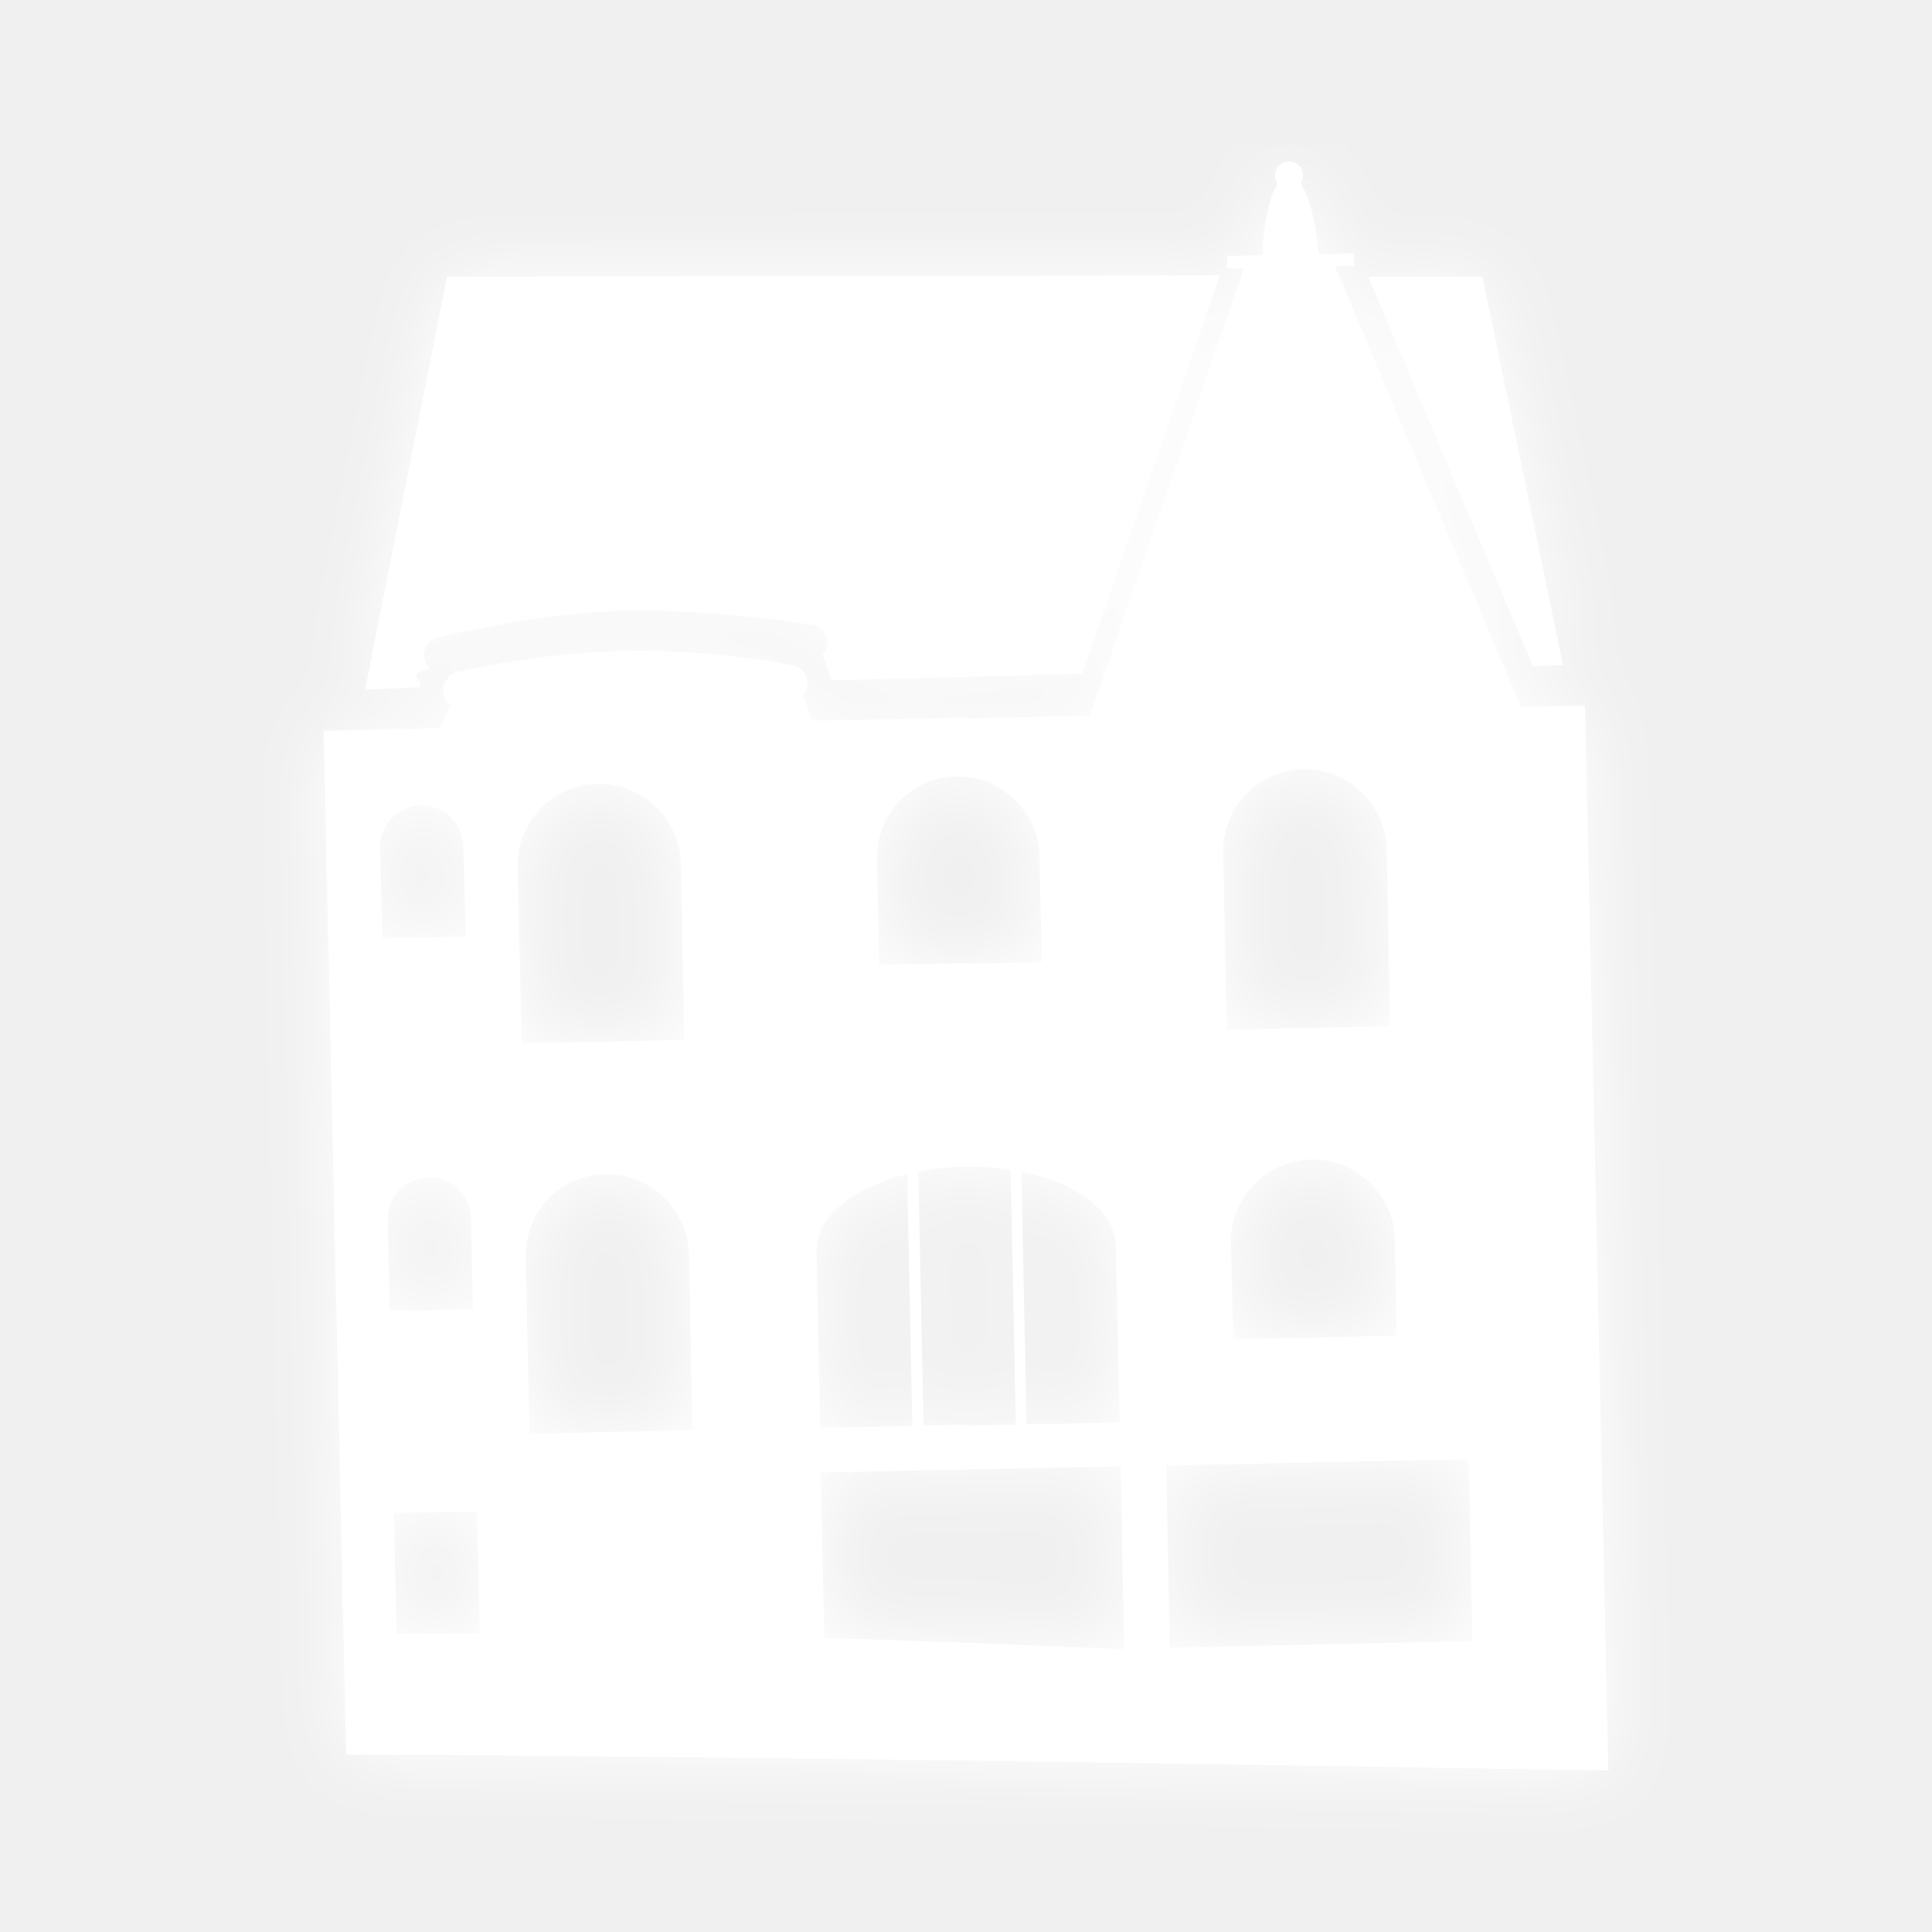
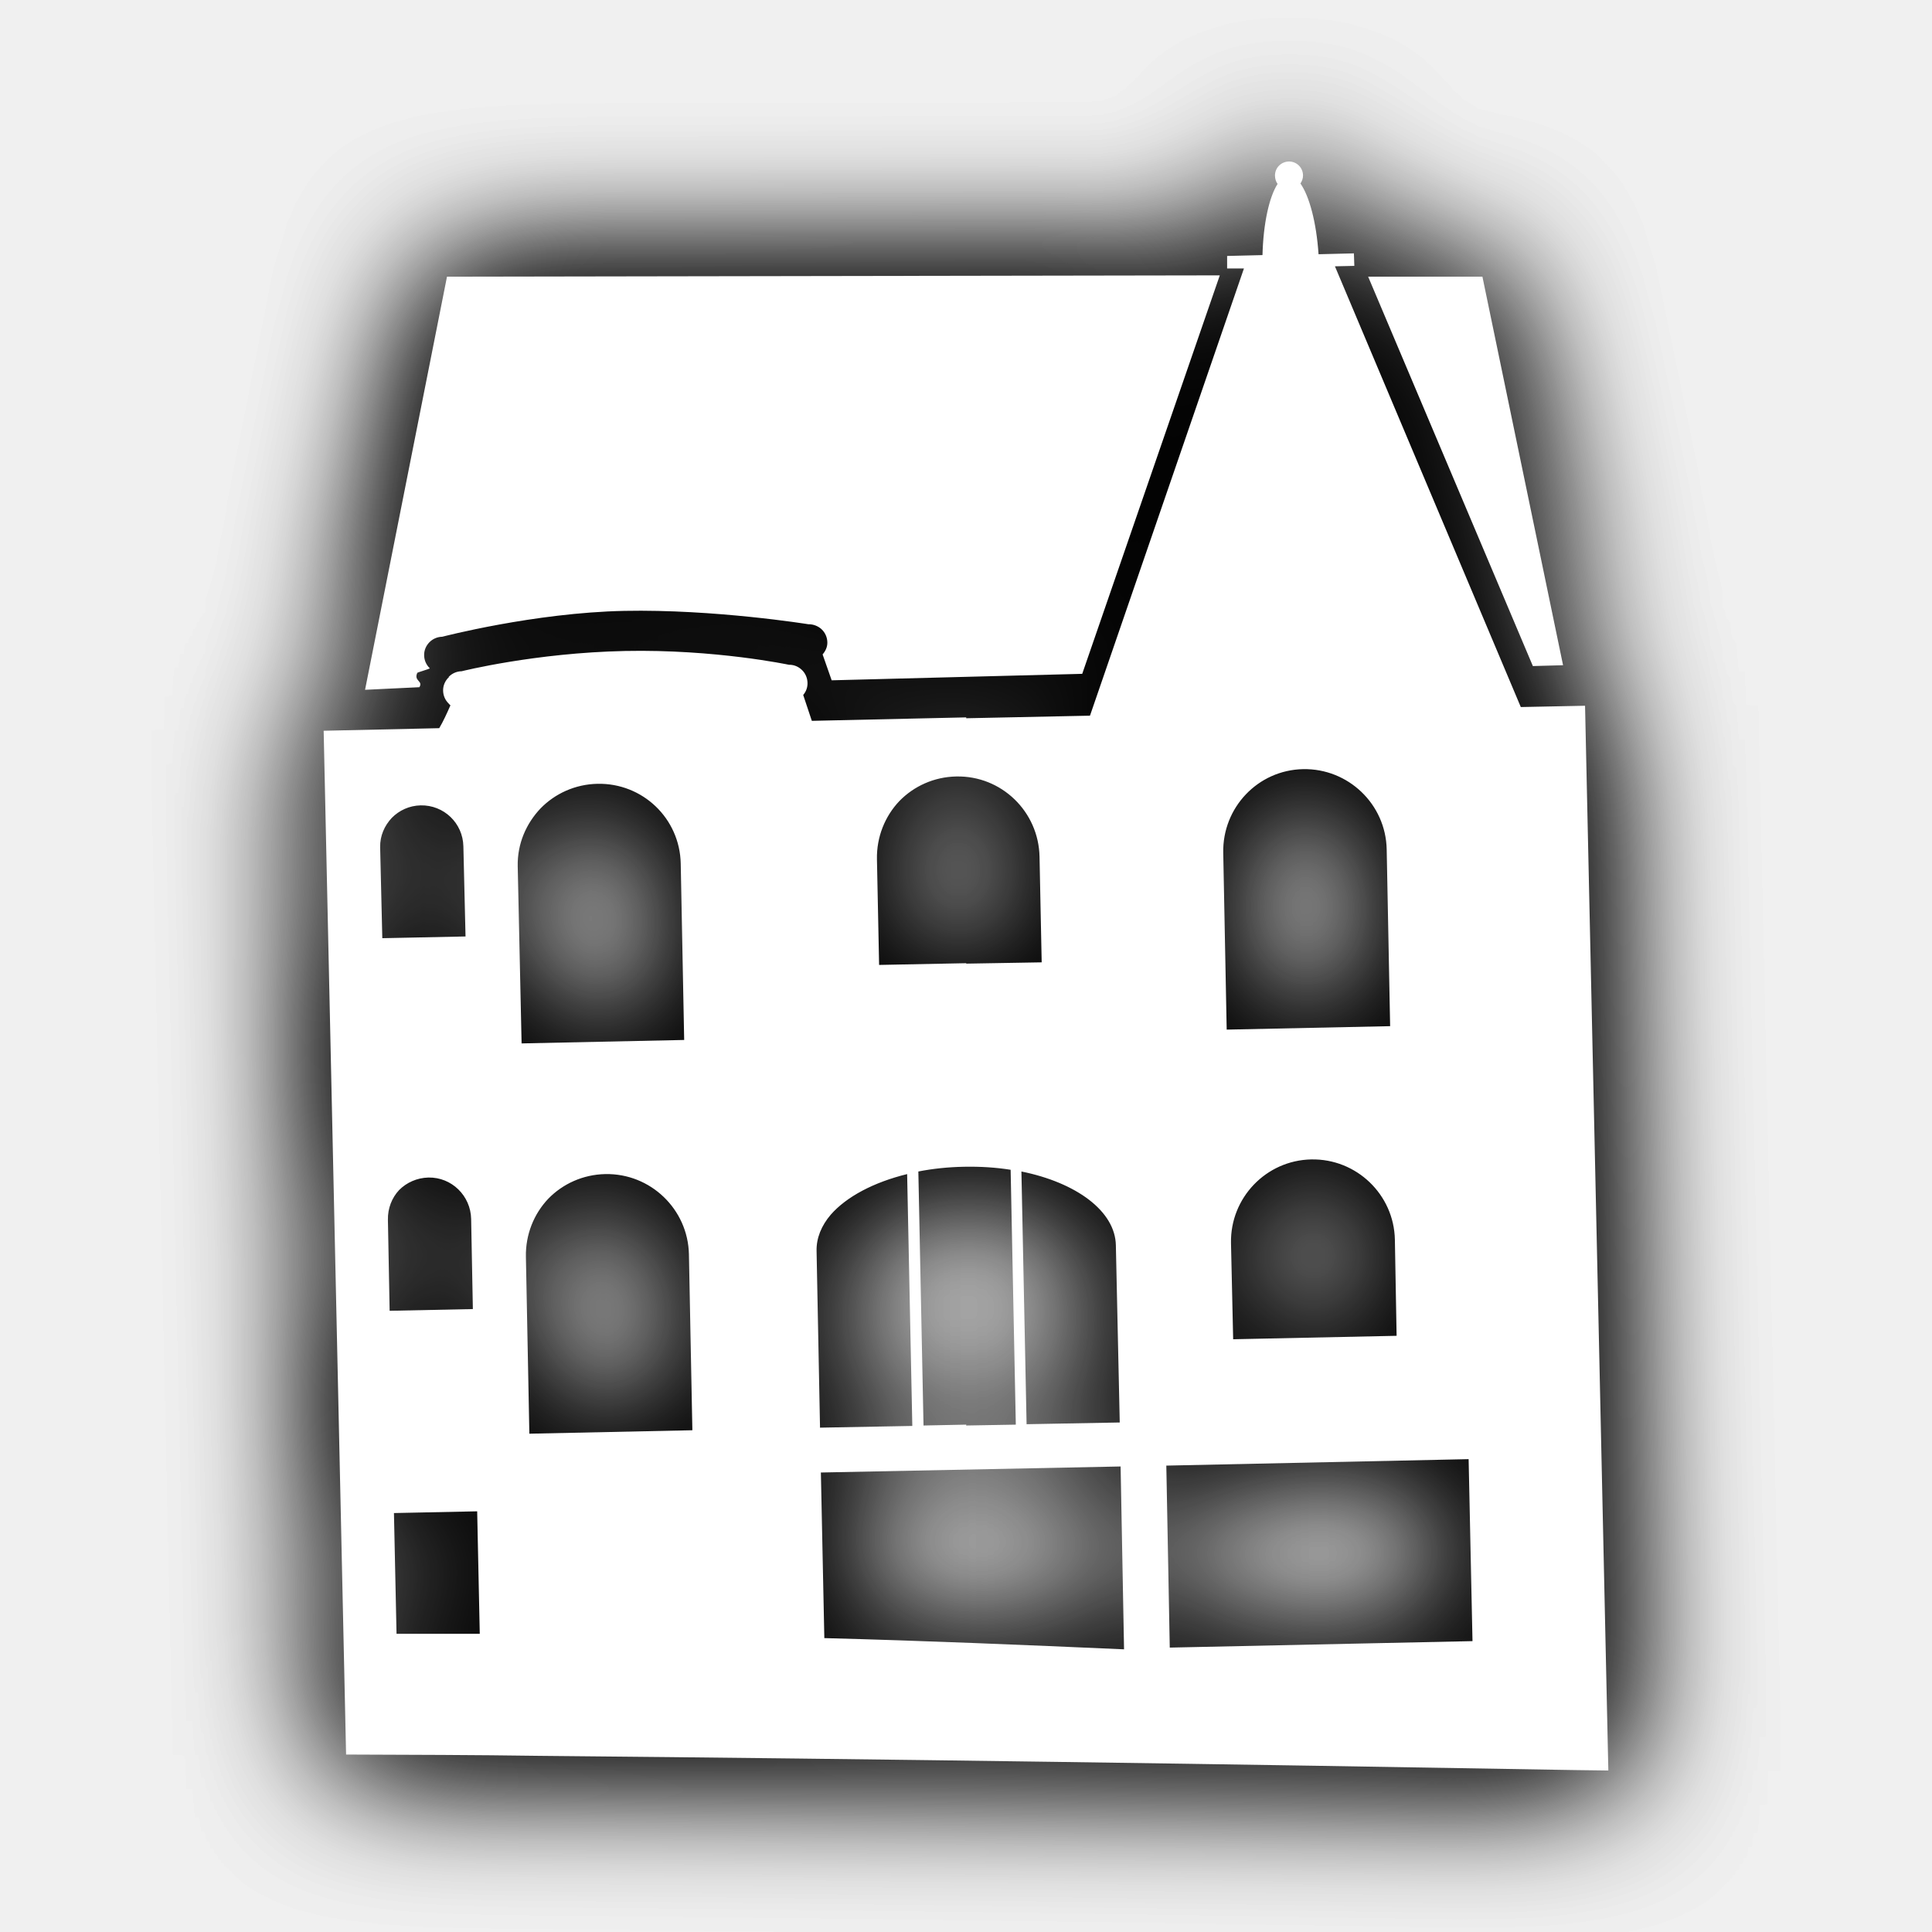
<svg xmlns="http://www.w3.org/2000/svg" id="svg3570" version="1.1" width="140" height="140" xml:space="preserve">
  <defs id="defs3574">
    <clipPath clipPathUnits="userSpaceOnUse" id="clipPath3584">
      <path d="m 0,0 595.276,0 0,841.89 L 0,841.89 0,0 z" id="path3586" />
    </clipPath>
    <clipPath clipPathUnits="userSpaceOnUse" id="clipPath3592">
      <path d="m 301.348,423.846 173.564,0 0,-15.36 -173.564,0 0,15.36 z" id="path3594" />
    </clipPath>
    <clipPath clipPathUnits="userSpaceOnUse" id="clipPath3696">
      <path d="m 139.016,566.548 242.14,0 0,-98.261 -242.14,0 0,98.261 z" id="path3698" />
    </clipPath>
    <filter id="filter3801">
      <feGaussianBlur stdDeviation="2.621" id="feGaussianBlur3803" />
    </filter>
+     <filter id="filter3784" x="-0.135" width="1.27" y="-0.108" height="1.216">
+       <feGaussianBlur stdDeviation="5.242" id="feGaussianBlur3786" />
+     </filter>
  </defs>
  <g id="g3578" transform="matrix(1.25,0,0,-1.25,-299.2982,720.3412)">
-     <g id="g3692" transform="translate(10.7625,1.362396)">
-       <g id="g3694" />
-       <g id="g3700">
-         <g clip-path="url(#clipPath3696)" id="g3702">
-           <g transform="translate(380.1558,471.6768)" id="g3704">
-             <path id="path3783" transform="matrix(0.8,0,0,-0.8,-266.7922,101.8712)" d="m 237.531,10 c -0.565,0.014 -1.011,0.468 -1,1.031 0.002,0.22 0.069,0.43 0.188,0.594 -0.603,0.93 -1.035,2.854 -1.094,5.156 l -2.562,0.062 0,0.906 1.219,0 -11.156,32.406 -8.969,0.188 0,-0.062 -11.188,0.25 -0.625,-1.875 c 0.205,-0.24 0.319,-0.536 0.312,-0.875 -0.009,-0.366 -0.16,-0.704 -0.406,-0.938 -0.245,-0.236 -0.571,-0.384 -0.938,-0.375 0,0 -5.335,-1.133 -11.875,-1 -6.54,0.135 -11.844,1.469 -11.844,1.469 -0.365,0.005 -0.703,0.161 -0.938,0.406 -0.013,0.013 0.011,0.049 0,0.062 -0.007,0.006 -0.024,-0.006 -0.031,0 -0.234,0.244 -0.383,0.573 -0.375,0.938 0.006,0.372 0.164,0.703 0.406,0.938 0.041,0.043 0.075,0.092 0.125,0.125 -0.253,0.574 -0.532,1.189 -0.812,1.656 l -8.375,0.188 1.625,74.188 c 4.656,0.018 9.311,0.025 13.969,0.094 25.006,0.226 50.023,0.599 75.062,1.031 0.813,0.014 1.625,0.017 2.438,0.031 L 259,49.438 l -4.656,0.094 -13.469,-31.938 1.406,-0.031 -0.031,-0.906 -2.562,0.062 c -0.152,-2.295 -0.669,-4.22 -1.312,-5.125 0.115,-0.17 0.193,-0.378 0.188,-0.594 -0.01,-0.568 -0.469,-1.011 -1.031,-1 z m -5,8.25 -56,0.094 -5.938,29.938 3.938,-0.188 c 0.287,-0.471 -0.419,-0.436 -0.156,-1.031 -0.05,-0.031 0.948,-0.3 0.906,-0.344 C 175.037,46.485 174.88,46.155 174.875,45.781 c -0.009,-0.364 0.141,-0.695 0.375,-0.938 0.235,-0.245 0.573,-0.4 0.938,-0.406 0,0 6.647,-1.739 13.188,-1.875 6.54,-0.131 13.344,0.969 13.344,0.969 0.366,-0.007 0.724,0.14 0.969,0.375 0.246,0.234 0.399,0.571 0.406,0.938 0.007,0.339 -0.139,0.635 -0.344,0.875 l 0.656,1.875 18.156,-0.469 z m 10.75,0.094 11.938,28.219 2.188,-0.062 -5.844,-28.156 z m -4.719,35.688 c 3.274,-0.066 5.997,2.536 6.062,5.812 l 0.25,12.812 -11.844,0.25 -0.25,-12.812 c -0.065,-3.275 2.509,-5.994 5.781,-6.062 z m -25.125,0.531 c 3.274,-0.069 5.964,2.54 6.031,5.812 l 0.156,7.656 -5.469,0.094 0,-0.031 -6.312,0.125 -0.156,-7.656 c -0.033,-1.625 0.588,-3.126 1.625,-4.219 1.048,-1.075 2.505,-1.75 4.125,-1.781 z m -26,0.531 c 3.274,-0.066 5.965,2.509 6.031,5.781 l 0.25,12.781 -11.781,0.25 -0.281,-12.844 c -0.033,-1.626 0.618,-3.095 1.656,-4.188 1.048,-1.074 2.505,-1.748 4.125,-1.781 z m -12.812,1.562 c 1.68,-0.033 3.058,1.286 3.094,2.969 l 0.156,6.531 -6.031,0.125 -0.156,-6.594 c -0.016,-0.829 0.319,-1.565 0.844,-2.125 0.537,-0.544 1.266,-0.889 2.094,-0.906 z m 64.531,25.656 c 3.274,-0.066 5.996,2.541 6.062,5.812 l 0.125,6.969 -11.844,0.25 -0.156,-6.969 c -0.066,-3.271 2.538,-5.996 5.812,-6.062 z M 214,82.844 c 1.175,-0.022 2.31,0.049 3.375,0.219 l 0.375,18.469 -3.594,0.062 0,-0.062 -3.094,0.062 -0.375,-18.406 c 1.041,-0.205 2.159,-0.323 3.312,-0.344 z m 4.156,0.344 c 3.976,0.804 6.795,2.869 6.844,5.344 l 0.281,12.844 -6.75,0.125 z M 188,83.375 c 3.274,-0.066 5.994,2.541 6.062,5.812 l 0.25,12.75 -11.812,0.25 -0.25,-12.812 c -0.034,-1.626 0.586,-3.126 1.625,-4.219 1.048,-1.074 2.506,-1.748 4.125,-1.781 z m 21.875,0 0.375,18.25 -6.688,0.125 -0.25,-12.812 c -0.019,-0.929 0.35,-1.829 1.031,-2.625 1.145,-1.302 3.104,-2.341 5.531,-2.938 z m -34.688,0.25 c 1.68,-0.033 3.059,1.319 3.094,3 l 0.125,6.531 -6.031,0.125 -0.125,-6.594 c -0.018,-0.828 0.287,-1.596 0.812,-2.156 0.537,-0.542 1.299,-0.887 2.125,-0.906 z m 75.375,20.406 0.281,13.188 -21.938,0.469 -0.25,-13.188 z m -25.219,0.531 0.25,13.25 c -7.242,-0.318 -14.47,-0.625 -21.719,-0.812 l -0.25,-12 z m -46.625,3.25 0.188,8.875 c -2.011,0 -4.02,-0.005 -6.031,0 l -0.188,-8.75 z" style="fill:#ffffff;fill-opacity:1;fill-rule:nonzero;stroke:none;filter:url(#filter3801)" />
-             <path style="fill:#ffffff;fill-opacity:1;fill-rule:nonzero;stroke:none" d="m 237.531,10 c -0.565,0.014 -1.011,0.468 -1,1.031 0.002,0.22 0.069,0.43 0.188,0.594 -0.603,0.93 -1.035,2.854 -1.094,5.156 l -2.562,0.062 0,0.906 1.219,0 -11.156,32.406 -8.969,0.188 0,-0.062 -11.188,0.25 -0.625,-1.875 c 0.205,-0.24 0.319,-0.536 0.312,-0.875 -0.009,-0.366 -0.16,-0.704 -0.406,-0.938 -0.245,-0.236 -0.571,-0.384 -0.938,-0.375 0,0 -5.335,-1.133 -11.875,-1 -6.54,0.135 -11.844,1.469 -11.844,1.469 -0.365,0.005 -0.703,0.161 -0.938,0.406 -0.013,0.013 0.011,0.049 0,0.062 -0.007,0.006 -0.024,-0.006 -0.031,0 -0.234,0.244 -0.383,0.573 -0.375,0.938 0.006,0.372 0.164,0.703 0.406,0.938 0.041,0.043 0.075,0.092 0.125,0.125 -0.253,0.574 -0.532,1.189 -0.812,1.656 l -8.375,0.188 1.625,74.188 c 4.656,0.018 9.311,0.025 13.969,0.094 25.006,0.226 50.023,0.599 75.062,1.031 0.813,0.014 1.625,0.017 2.438,0.031 L 259,49.438 l -4.656,0.094 -13.469,-31.938 1.406,-0.031 -0.031,-0.906 -2.562,0.062 c -0.152,-2.295 -0.669,-4.22 -1.312,-5.125 0.115,-0.17 0.193,-0.378 0.188,-0.594 -0.01,-0.568 -0.469,-1.011 -1.031,-1 z m -5,8.25 -56,0.094 -5.938,29.938 3.938,-0.188 c 0.287,-0.471 -0.419,-0.436 -0.156,-1.031 -0.05,-0.031 0.948,-0.3 0.906,-0.344 C 175.037,46.485 174.88,46.155 174.875,45.781 c -0.009,-0.364 0.141,-0.695 0.375,-0.938 0.235,-0.245 0.573,-0.4 0.938,-0.406 0,0 6.647,-1.739 13.188,-1.875 6.54,-0.131 13.344,0.969 13.344,0.969 0.366,-0.007 0.724,0.14 0.969,0.375 0.246,0.234 0.399,0.571 0.406,0.938 0.007,0.339 -0.139,0.635 -0.344,0.875 l 0.656,1.875 18.156,-0.469 z m 10.75,0.094 11.938,28.219 2.188,-0.062 -5.844,-28.156 z m -4.719,35.688 c 3.274,-0.066 5.997,2.536 6.062,5.812 l 0.25,12.812 -11.844,0.25 -0.25,-12.812 c -0.065,-3.275 2.509,-5.994 5.781,-6.062 z m -25.125,0.531 c 3.274,-0.069 5.964,2.54 6.031,5.812 l 0.156,7.656 -5.469,0.094 0,-0.031 -6.312,0.125 -0.156,-7.656 c -0.033,-1.625 0.588,-3.126 1.625,-4.219 1.048,-1.075 2.505,-1.75 4.125,-1.781 z m -26,0.531 c 3.274,-0.066 5.965,2.509 6.031,5.781 l 0.25,12.781 -11.781,0.25 -0.281,-12.844 c -0.033,-1.626 0.618,-3.095 1.656,-4.188 1.048,-1.074 2.505,-1.748 4.125,-1.781 z m -12.812,1.562 c 1.68,-0.033 3.058,1.286 3.094,2.969 l 0.156,6.531 -6.031,0.125 -0.156,-6.594 c -0.016,-0.829 0.319,-1.565 0.844,-2.125 0.537,-0.544 1.266,-0.889 2.094,-0.906 z m 64.531,25.656 c 3.274,-0.066 5.996,2.541 6.062,5.812 l 0.125,6.969 -11.844,0.25 -0.156,-6.969 c -0.066,-3.271 2.538,-5.996 5.812,-6.062 z M 214,82.844 c 1.175,-0.022 2.31,0.049 3.375,0.219 l 0.375,18.469 -3.594,0.062 0,-0.062 -3.094,0.062 -0.375,-18.406 c 1.041,-0.205 2.159,-0.323 3.312,-0.344 z m 4.156,0.344 c 3.976,0.804 6.795,2.869 6.844,5.344 l 0.281,12.844 -6.75,0.125 z M 188,83.375 c 3.274,-0.066 5.994,2.541 6.062,5.812 l 0.25,12.75 -11.812,0.25 -0.25,-12.812 c -0.034,-1.626 0.586,-3.126 1.625,-4.219 1.048,-1.074 2.506,-1.748 4.125,-1.781 z m 21.875,0 0.375,18.25 -6.688,0.125 -0.25,-12.812 c -0.019,-0.929 0.35,-1.829 1.031,-2.625 1.145,-1.302 3.104,-2.341 5.531,-2.938 z m -34.688,0.25 c 1.68,-0.033 3.059,1.319 3.094,3 l 0.125,6.531 -6.031,0.125 -0.125,-6.594 c -0.018,-0.828 0.287,-1.596 0.812,-2.156 0.537,-0.542 1.299,-0.887 2.125,-0.906 z m 75.375,20.406 0.281,13.188 -21.938,0.469 -0.25,-13.188 z m -25.219,0.531 0.25,13.25 c -7.242,-0.318 -14.47,-0.625 -21.719,-0.812 l -0.25,-12 z m -46.625,3.25 0.188,8.875 c -2.011,0 -4.02,-0.005 -6.031,0 l -0.188,-8.75 z" transform="matrix(0.8,0,0,-0.8,-266.7922,101.8712)" id="path3706" />
-           </g>
-         </g>
-       </g>
-     </g>
+     <path style="fill:#000000;fill-opacity:1;fill-rule:nonzero;stroke:none;filter:url(#filter3784)" d="m 237.531,10 c -0.565,0.014 -1.011,0.468 -1,1.031 0.002,0.22 0.069,0.43 0.188,0.594 -0.603,0.93 -1.035,2.854 -1.094,5.156 l -2.562,0.062 0,0.906 1.219,0 -11.156,32.406 -8.969,0.188 0,-0.062 -11.188,0.25 -0.625,-1.875 c 0.205,-0.24 0.319,-0.536 0.312,-0.875 -0.009,-0.366 -0.16,-0.704 -0.406,-0.938 -0.245,-0.236 -0.571,-0.384 -0.938,-0.375 0,0 -5.335,-1.133 -11.875,-1 -6.54,0.135 -11.844,1.469 -11.844,1.469 -0.365,0.005 -0.703,0.161 -0.938,0.406 -0.013,0.013 0.011,0.049 0,0.062 -0.007,0.006 -0.024,-0.006 -0.031,0 -0.234,0.244 -0.383,0.573 -0.375,0.938 0.006,0.372 0.164,0.703 0.406,0.938 0.041,0.043 0.075,0.092 0.125,0.125 -0.253,0.574 -0.532,1.189 -0.812,1.656 l -8.375,0.188 1.625,74.188 c 4.656,0.018 9.311,0.025 13.969,0.094 25.006,0.226 50.023,0.599 75.062,1.031 0.813,0.014 1.625,0.017 2.438,0.031 L 259,49.438 l -4.656,0.094 -13.469,-31.938 1.406,-0.031 -0.031,-0.906 -2.562,0.062 c -0.152,-2.295 -0.669,-4.22 -1.312,-5.125 0.115,-0.17 0.193,-0.378 0.188,-0.594 -0.01,-0.568 -0.469,-1.011 -1.031,-1 z m -5,8.25 -56,0.094 -5.938,29.938 3.938,-0.188 c 0.287,-0.471 -0.419,-0.436 -0.156,-1.031 -0.05,-0.031 0.948,-0.3 0.906,-0.344 C 175.037,46.485 174.88,46.155 174.875,45.781 c -0.009,-0.364 0.141,-0.695 0.375,-0.938 0.235,-0.245 0.573,-0.4 0.938,-0.406 0,0 6.647,-1.739 13.188,-1.875 6.54,-0.131 13.344,0.969 13.344,0.969 0.366,-0.007 0.724,0.14 0.969,0.375 0.246,0.234 0.399,0.571 0.406,0.938 0.007,0.339 -0.139,0.635 -0.344,0.875 l 0.656,1.875 18.156,-0.469 z m 10.75,0.094 11.938,28.219 2.188,-0.062 -5.844,-28.156 z m -4.719,35.688 c 3.274,-0.066 5.997,2.536 6.062,5.812 l 0.25,12.812 -11.844,0.25 -0.25,-12.812 c -0.065,-3.275 2.509,-5.994 5.781,-6.062 z m -25.125,0.531 c 3.274,-0.069 5.964,2.54 6.031,5.812 l 0.156,7.656 -5.469,0.094 0,-0.031 -6.312,0.125 -0.156,-7.656 c -0.033,-1.625 0.588,-3.126 1.625,-4.219 1.048,-1.075 2.505,-1.75 4.125,-1.781 z m -26,0.531 c 3.274,-0.066 5.965,2.509 6.031,5.781 l 0.25,12.781 -11.781,0.25 -0.281,-12.844 c -0.033,-1.626 0.618,-3.095 1.656,-4.188 1.048,-1.074 2.505,-1.748 4.125,-1.781 z m -12.812,1.562 c 1.68,-0.033 3.058,1.286 3.094,2.969 l 0.156,6.531 -6.031,0.125 -0.156,-6.594 c -0.016,-0.829 0.319,-1.565 0.844,-2.125 0.537,-0.544 1.266,-0.889 2.094,-0.906 z m 64.531,25.656 c 3.274,-0.066 5.996,2.541 6.062,5.812 l 0.125,6.969 -11.844,0.25 -0.156,-6.969 c -0.066,-3.271 2.538,-5.996 5.812,-6.062 z M 214,82.844 c 1.175,-0.022 2.31,0.049 3.375,0.219 l 0.375,18.469 -3.594,0.062 0,-0.062 -3.094,0.062 -0.375,-18.406 c 1.041,-0.205 2.159,-0.323 3.312,-0.344 z m 4.156,0.344 c 3.976,0.804 6.795,2.869 6.844,5.344 l 0.281,12.844 -6.75,0.125 z M 188,83.375 c 3.274,-0.066 5.994,2.541 6.062,5.812 l 0.25,12.75 -11.812,0.25 -0.25,-12.812 c -0.034,-1.626 0.586,-3.126 1.625,-4.219 1.048,-1.074 2.506,-1.748 4.125,-1.781 z m 21.875,0 0.375,18.25 -6.688,0.125 -0.25,-12.812 c -0.019,-0.929 0.35,-1.829 1.031,-2.625 1.145,-1.302 3.104,-2.341 5.531,-2.938 z m -34.688,0.25 c 1.68,-0.033 3.059,1.319 3.094,3 l 0.125,6.531 -6.031,0.125 -0.125,-6.594 c -0.018,-0.828 0.287,-1.596 0.812,-2.156 0.537,-0.542 1.299,-0.887 2.125,-0.906 z m 75.375,20.406 0.281,13.188 -21.938,0.469 -0.25,-13.188 z m -25.219,0.531 0.25,13.25 c -7.242,-0.318 -14.47,-0.625 -21.719,-0.812 l -0.25,-12 z m -46.625,3.25 0.188,8.875 c -2.011,0 -4.02,-0.005 -6.031,0 l -0.188,-8.75 z" transform="matrix(0.8,0,0,-0.8,124.1261,574.9104)" id="path3788" />
+     <g id="g3694" transform="translate(10.7625,1.362396)" />
+     <path id="path3783" transform="matrix(0.8,0,0,-0.8,124.1261,574.9104)" d="m 237.531,10 c -0.565,0.014 -1.011,0.468 -1,1.031 0.002,0.22 0.069,0.43 0.188,0.594 -0.603,0.93 -1.035,2.854 -1.094,5.156 l -2.562,0.062 0,0.906 1.219,0 -11.156,32.406 -8.969,0.188 0,-0.062 -11.188,0.25 -0.625,-1.875 c 0.205,-0.24 0.319,-0.536 0.312,-0.875 -0.009,-0.366 -0.16,-0.704 -0.406,-0.938 -0.245,-0.236 -0.571,-0.384 -0.938,-0.375 0,0 -5.335,-1.133 -11.875,-1 -6.54,0.135 -11.844,1.469 -11.844,1.469 -0.365,0.005 -0.703,0.161 -0.938,0.406 -0.013,0.013 0.011,0.049 0,0.062 -0.007,0.006 -0.024,-0.006 -0.031,0 -0.234,0.244 -0.383,0.573 -0.375,0.938 0.006,0.372 0.164,0.703 0.406,0.938 0.041,0.043 0.075,0.092 0.125,0.125 -0.253,0.574 -0.532,1.189 -0.812,1.656 l -8.375,0.188 1.625,74.188 c 4.656,0.018 9.311,0.025 13.969,0.094 25.006,0.226 50.023,0.599 75.062,1.031 0.813,0.014 1.625,0.017 2.438,0.031 L 259,49.438 l -4.656,0.094 -13.469,-31.938 1.406,-0.031 -0.031,-0.906 -2.562,0.062 c -0.152,-2.295 -0.669,-4.22 -1.312,-5.125 0.115,-0.17 0.193,-0.378 0.188,-0.594 -0.01,-0.568 -0.469,-1.011 -1.031,-1 z m -5,8.25 -56,0.094 -5.938,29.938 3.938,-0.188 c 0.287,-0.471 -0.419,-0.436 -0.156,-1.031 -0.05,-0.031 0.948,-0.3 0.906,-0.344 C 175.037,46.485 174.88,46.155 174.875,45.781 c -0.009,-0.364 0.141,-0.695 0.375,-0.938 0.235,-0.245 0.573,-0.4 0.938,-0.406 0,0 6.647,-1.739 13.188,-1.875 6.54,-0.131 13.344,0.969 13.344,0.969 0.366,-0.007 0.724,0.14 0.969,0.375 0.246,0.234 0.399,0.571 0.406,0.938 0.007,0.339 -0.139,0.635 -0.344,0.875 l 0.656,1.875 18.156,-0.469 z m 10.75,0.094 11.938,28.219 2.188,-0.062 -5.844,-28.156 z m -4.719,35.688 c 3.274,-0.066 5.997,2.536 6.062,5.812 l 0.25,12.812 -11.844,0.25 -0.25,-12.812 c -0.065,-3.275 2.509,-5.994 5.781,-6.062 z m -25.125,0.531 c 3.274,-0.069 5.964,2.54 6.031,5.812 l 0.156,7.656 -5.469,0.094 0,-0.031 -6.312,0.125 -0.156,-7.656 c -0.033,-1.625 0.588,-3.126 1.625,-4.219 1.048,-1.075 2.505,-1.75 4.125,-1.781 z m -26,0.531 c 3.274,-0.066 5.965,2.509 6.031,5.781 l 0.25,12.781 -11.781,0.25 -0.281,-12.844 c -0.033,-1.626 0.618,-3.095 1.656,-4.188 1.048,-1.074 2.505,-1.748 4.125,-1.781 z m -12.812,1.562 c 1.68,-0.033 3.058,1.286 3.094,2.969 l 0.156,6.531 -6.031,0.125 -0.156,-6.594 c -0.016,-0.829 0.319,-1.565 0.844,-2.125 0.537,-0.544 1.266,-0.889 2.094,-0.906 z m 64.531,25.656 c 3.274,-0.066 5.996,2.541 6.062,5.812 l 0.125,6.969 -11.844,0.25 -0.156,-6.969 c -0.066,-3.271 2.538,-5.996 5.812,-6.062 z M 214,82.844 c 1.175,-0.022 2.31,0.049 3.375,0.219 l 0.375,18.469 -3.594,0.062 0,-0.062 -3.094,0.062 -0.375,-18.406 c 1.041,-0.205 2.159,-0.323 3.312,-0.344 z m 4.156,0.344 c 3.976,0.804 6.795,2.869 6.844,5.344 l 0.281,12.844 -6.75,0.125 z M 188,83.375 c 3.274,-0.066 5.994,2.541 6.062,5.812 l 0.25,12.75 -11.812,0.25 -0.25,-12.812 c -0.034,-1.626 0.586,-3.126 1.625,-4.219 1.048,-1.074 2.506,-1.748 4.125,-1.781 z m 21.875,0 0.375,18.25 -6.688,0.125 -0.25,-12.812 c -0.019,-0.929 0.35,-1.829 1.031,-2.625 1.145,-1.302 3.104,-2.341 5.531,-2.938 z m -34.688,0.25 c 1.68,-0.033 3.059,1.319 3.094,3 l 0.125,6.531 -6.031,0.125 -0.125,-6.594 c -0.018,-0.828 0.287,-1.596 0.812,-2.156 0.537,-0.542 1.299,-0.887 2.125,-0.906 z m 75.375,20.406 0.281,13.188 -21.938,0.469 -0.25,-13.188 z m -25.219,0.531 0.25,13.25 c -7.242,-0.318 -14.47,-0.625 -21.719,-0.812 l -0.25,-12 z m -46.625,3.25 0.188,8.875 c -2.011,0 -4.02,-0.005 -6.031,0 l -0.188,-8.75 z" style="fill:#000000;fill-opacity:1;fill-rule:nonzero;stroke:none;filter:url(#filter3784)" />
+     <path style="fill:#ffffff;fill-opacity:1;fill-rule:nonzero;stroke:none" d="m 314.151,566.91 c -0.452,-0.011 -0.809,-0.374 -0.8,-0.825 0.002,-0.176 0.055,-0.344 0.15,-0.475 -0.482,-0.744 -0.828,-2.283 -0.875,-4.125 l -2.05,-0.05 0,-0.725 0.975,0 -8.925,-25.925 -7.175,-0.15 0,0.05 -8.95,-0.2 -0.5,1.5 c 0.164,0.192 0.255,0.429 0.25,0.7 -0.007,0.293 -0.128,0.563 -0.325,0.75 -0.196,0.189 -0.457,0.307 -0.75,0.3 0,0 -4.268,0.906 -9.5,0.8 -5.232,-0.108 -9.475,-1.175 -9.475,-1.175 -0.292,-0.004 -0.562,-0.129 -0.75,-0.325 -0.01,-0.01 0.009,-0.039 0,-0.05 -0.006,-0.005 -0.019,0.005 -0.025,0 -0.187,-0.195 -0.306,-0.458 -0.3,-0.75 0.005,-0.298 0.131,-0.562 0.325,-0.75 0.033,-0.034 0.06,-0.074 0.1,-0.1 -0.202,-0.459 -0.426,-0.951 -0.65,-1.325 l -6.7,-0.15 1.3,-59.35 c 3.725,-0.014 7.449,-0.02 11.175,-0.075 20.005,-0.181 40.018,-0.479 60.05,-0.825 0.65,-0.011 1.3,-0.014 1.95,-0.025 l -1.35,61.725 -3.725,-0.075 -10.775,25.55 1.125,0.025 -0.025,0.725 -2.05,-0.05 c -0.122,1.836 -0.535,3.376 -1.05,4.1 0.092,0.136 0.154,0.302 0.15,0.475 -0.008,0.454 -0.375,0.809 -0.825,0.8 z m -4,-6.6 -44.8,-0.075 -4.75,-23.95 3.15,0.15 c 0.23,0.377 -0.335,0.349 -0.125,0.825 -0.04,0.025 0.758,0.24 0.725,0.275 -0.195,0.187 -0.321,0.451 -0.325,0.75 -0.007,0.291 0.113,0.556 0.3,0.75 0.188,0.196 0.458,0.32 0.75,0.325 0,0 5.318,1.391 10.55,1.5 5.232,0.105 10.675,-0.775 10.675,-0.775 0.293,0.006 0.579,-0.112 0.775,-0.3 0.197,-0.187 0.319,-0.457 0.325,-0.75 0.006,-0.271 -0.111,-0.508 -0.275,-0.7 l 0.525,-1.5 14.525,0.375 z m 8.6,-0.075 9.55,-22.575 1.75,0.05 -4.675,22.525 z m -3.775,-28.55 c 2.619,0.053 4.798,-2.029 4.85,-4.65 l 0.2,-10.25 -9.475,-0.2 -0.2,10.25 c -0.052,2.62 2.007,4.795 4.625,4.85 z m -20.1,-0.425 c 2.619,0.055 4.771,-2.032 4.825,-4.65 l 0.125,-6.125 -4.375,-0.075 0,0.025 -5.05,-0.1 -0.125,6.125 c -0.026,1.3 0.47,2.501 1.3,3.375 0.838,0.86 2.004,1.4 3.3,1.425 z m -20.8,-0.425 c 2.619,0.053 4.772,-2.007 4.825,-4.625 l 0.2,-10.225 -9.425,-0.2 -0.225,10.275 c -0.026,1.301 0.494,2.476 1.325,3.35 0.838,0.859 2.004,1.398 3.3,1.425 z m -10.25,-1.25 c 1.344,0.026 2.446,-1.029 2.475,-2.375 l 0.125,-5.225 -4.825,-0.1 -0.125,5.275 c -0.013,0.663 0.255,1.252 0.675,1.7 0.43,0.435 1.013,0.711 1.675,0.725 z m 51.625,-20.525 c 2.619,0.053 4.797,-2.033 4.85,-4.65 l 0.1,-5.575 -9.475,-0.2 -0.125,5.575 c -0.053,2.617 2.03,4.797 4.65,4.85 z m -20.125,-0.425 c 0.94,0.018 1.848,-0.039 2.7,-0.175 l 0.3,-14.775 -2.875,-0.05 0,0.05 -2.475,-0.05 -0.3,14.725 c 0.833,0.164 1.727,0.258 2.65,0.275 z m 3.325,-0.275 c 3.181,-0.643 5.436,-2.295 5.475,-4.275 l 0.225,-10.275 -5.4,-0.1 z m -24.125,-0.15 c 2.619,0.053 4.795,-2.033 4.85,-4.65 l 0.2,-10.2 -9.45,-0.2 -0.2,10.25 c -0.027,1.301 0.469,2.501 1.3,3.375 0.838,0.859 2.005,1.398 3.3,1.425 z m 17.5,0 0.3,-14.6 -5.35,-0.1 -0.2,10.25 c -0.015,0.743 0.28,1.463 0.825,2.1 0.916,1.042 2.483,1.873 4.425,2.35 z m -27.75,-0.2 c 1.344,0.026 2.447,-1.055 2.475,-2.4 l 0.1,-5.225 -4.825,-0.1 -0.1,5.275 c -0.014,0.662 0.23,1.277 0.65,1.725 0.43,0.434 1.039,0.71 1.7,0.725 z m 60.3,-16.325 0.225,-10.55 -17.55,-0.375 -0.2,10.55 z m -20.175,-0.425 0.2,-10.6 c -5.794,0.254 -11.576,0.5 -17.375,0.65 l -0.2,9.6 z m -37.3,-2.6 0.15,-7.1 c -1.609,0 -3.216,0.004 -4.825,0 l -0.15,7 z" id="path3706" />
  </g>
</svg>
